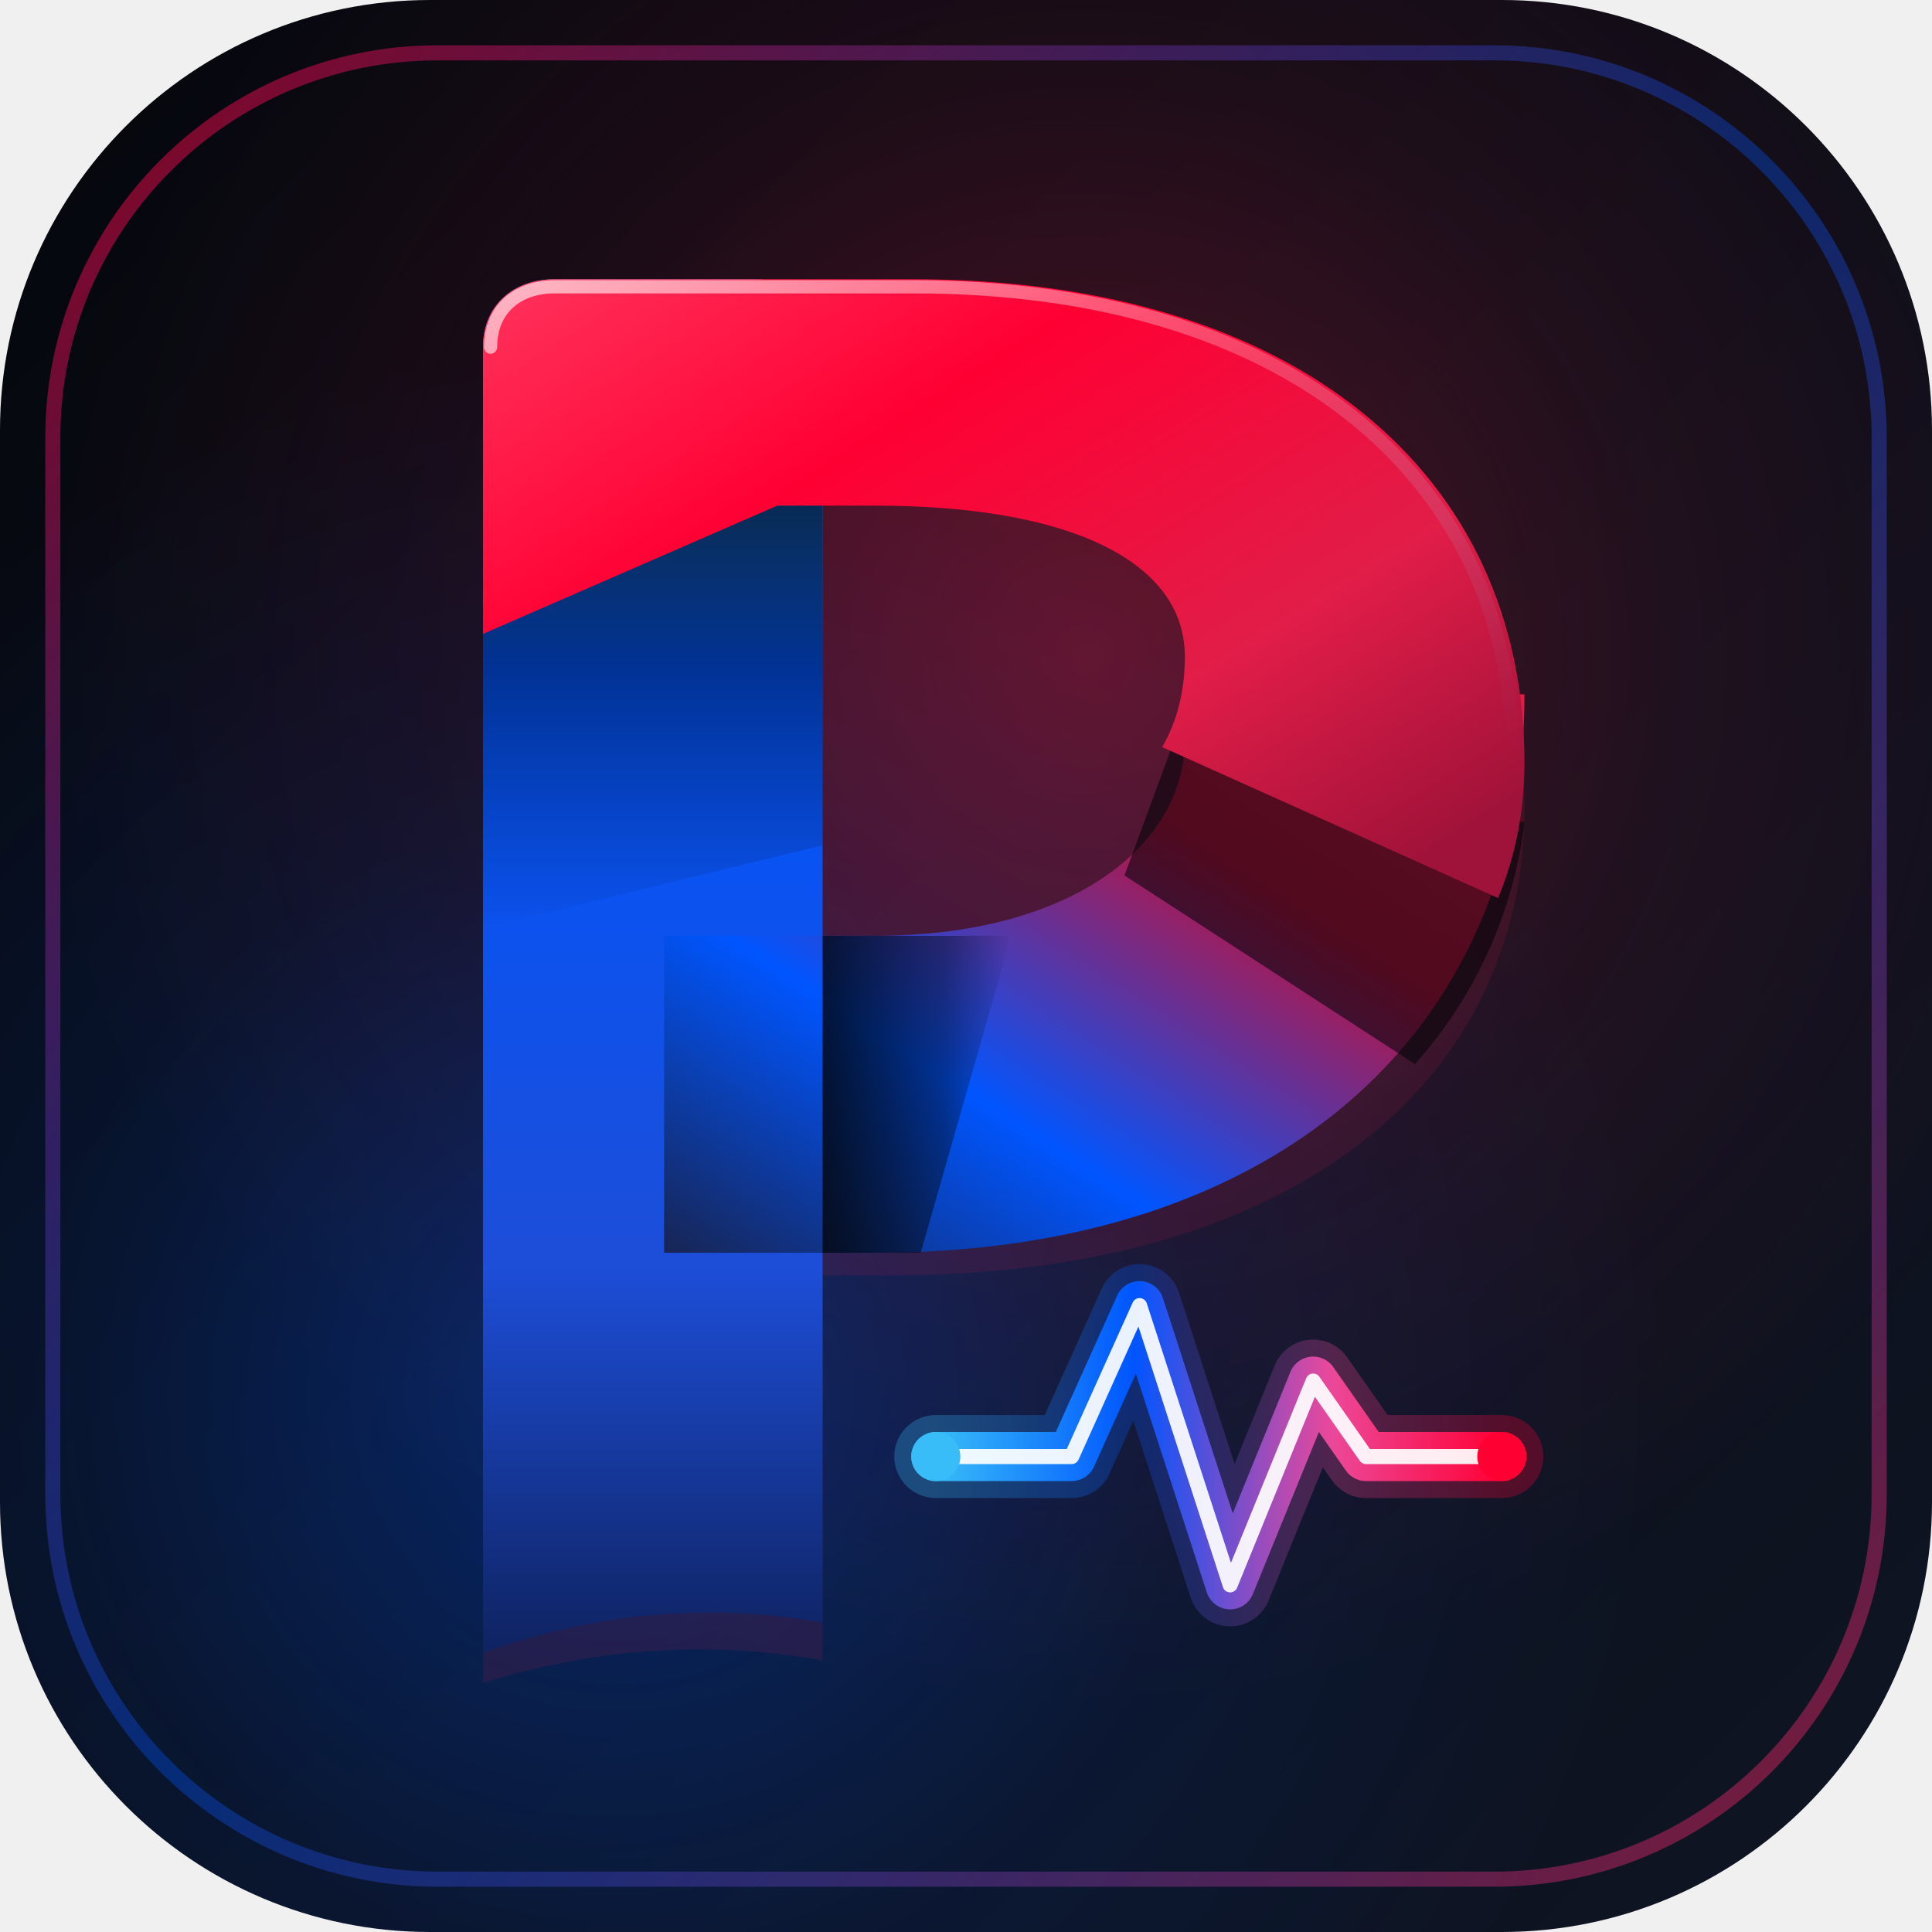
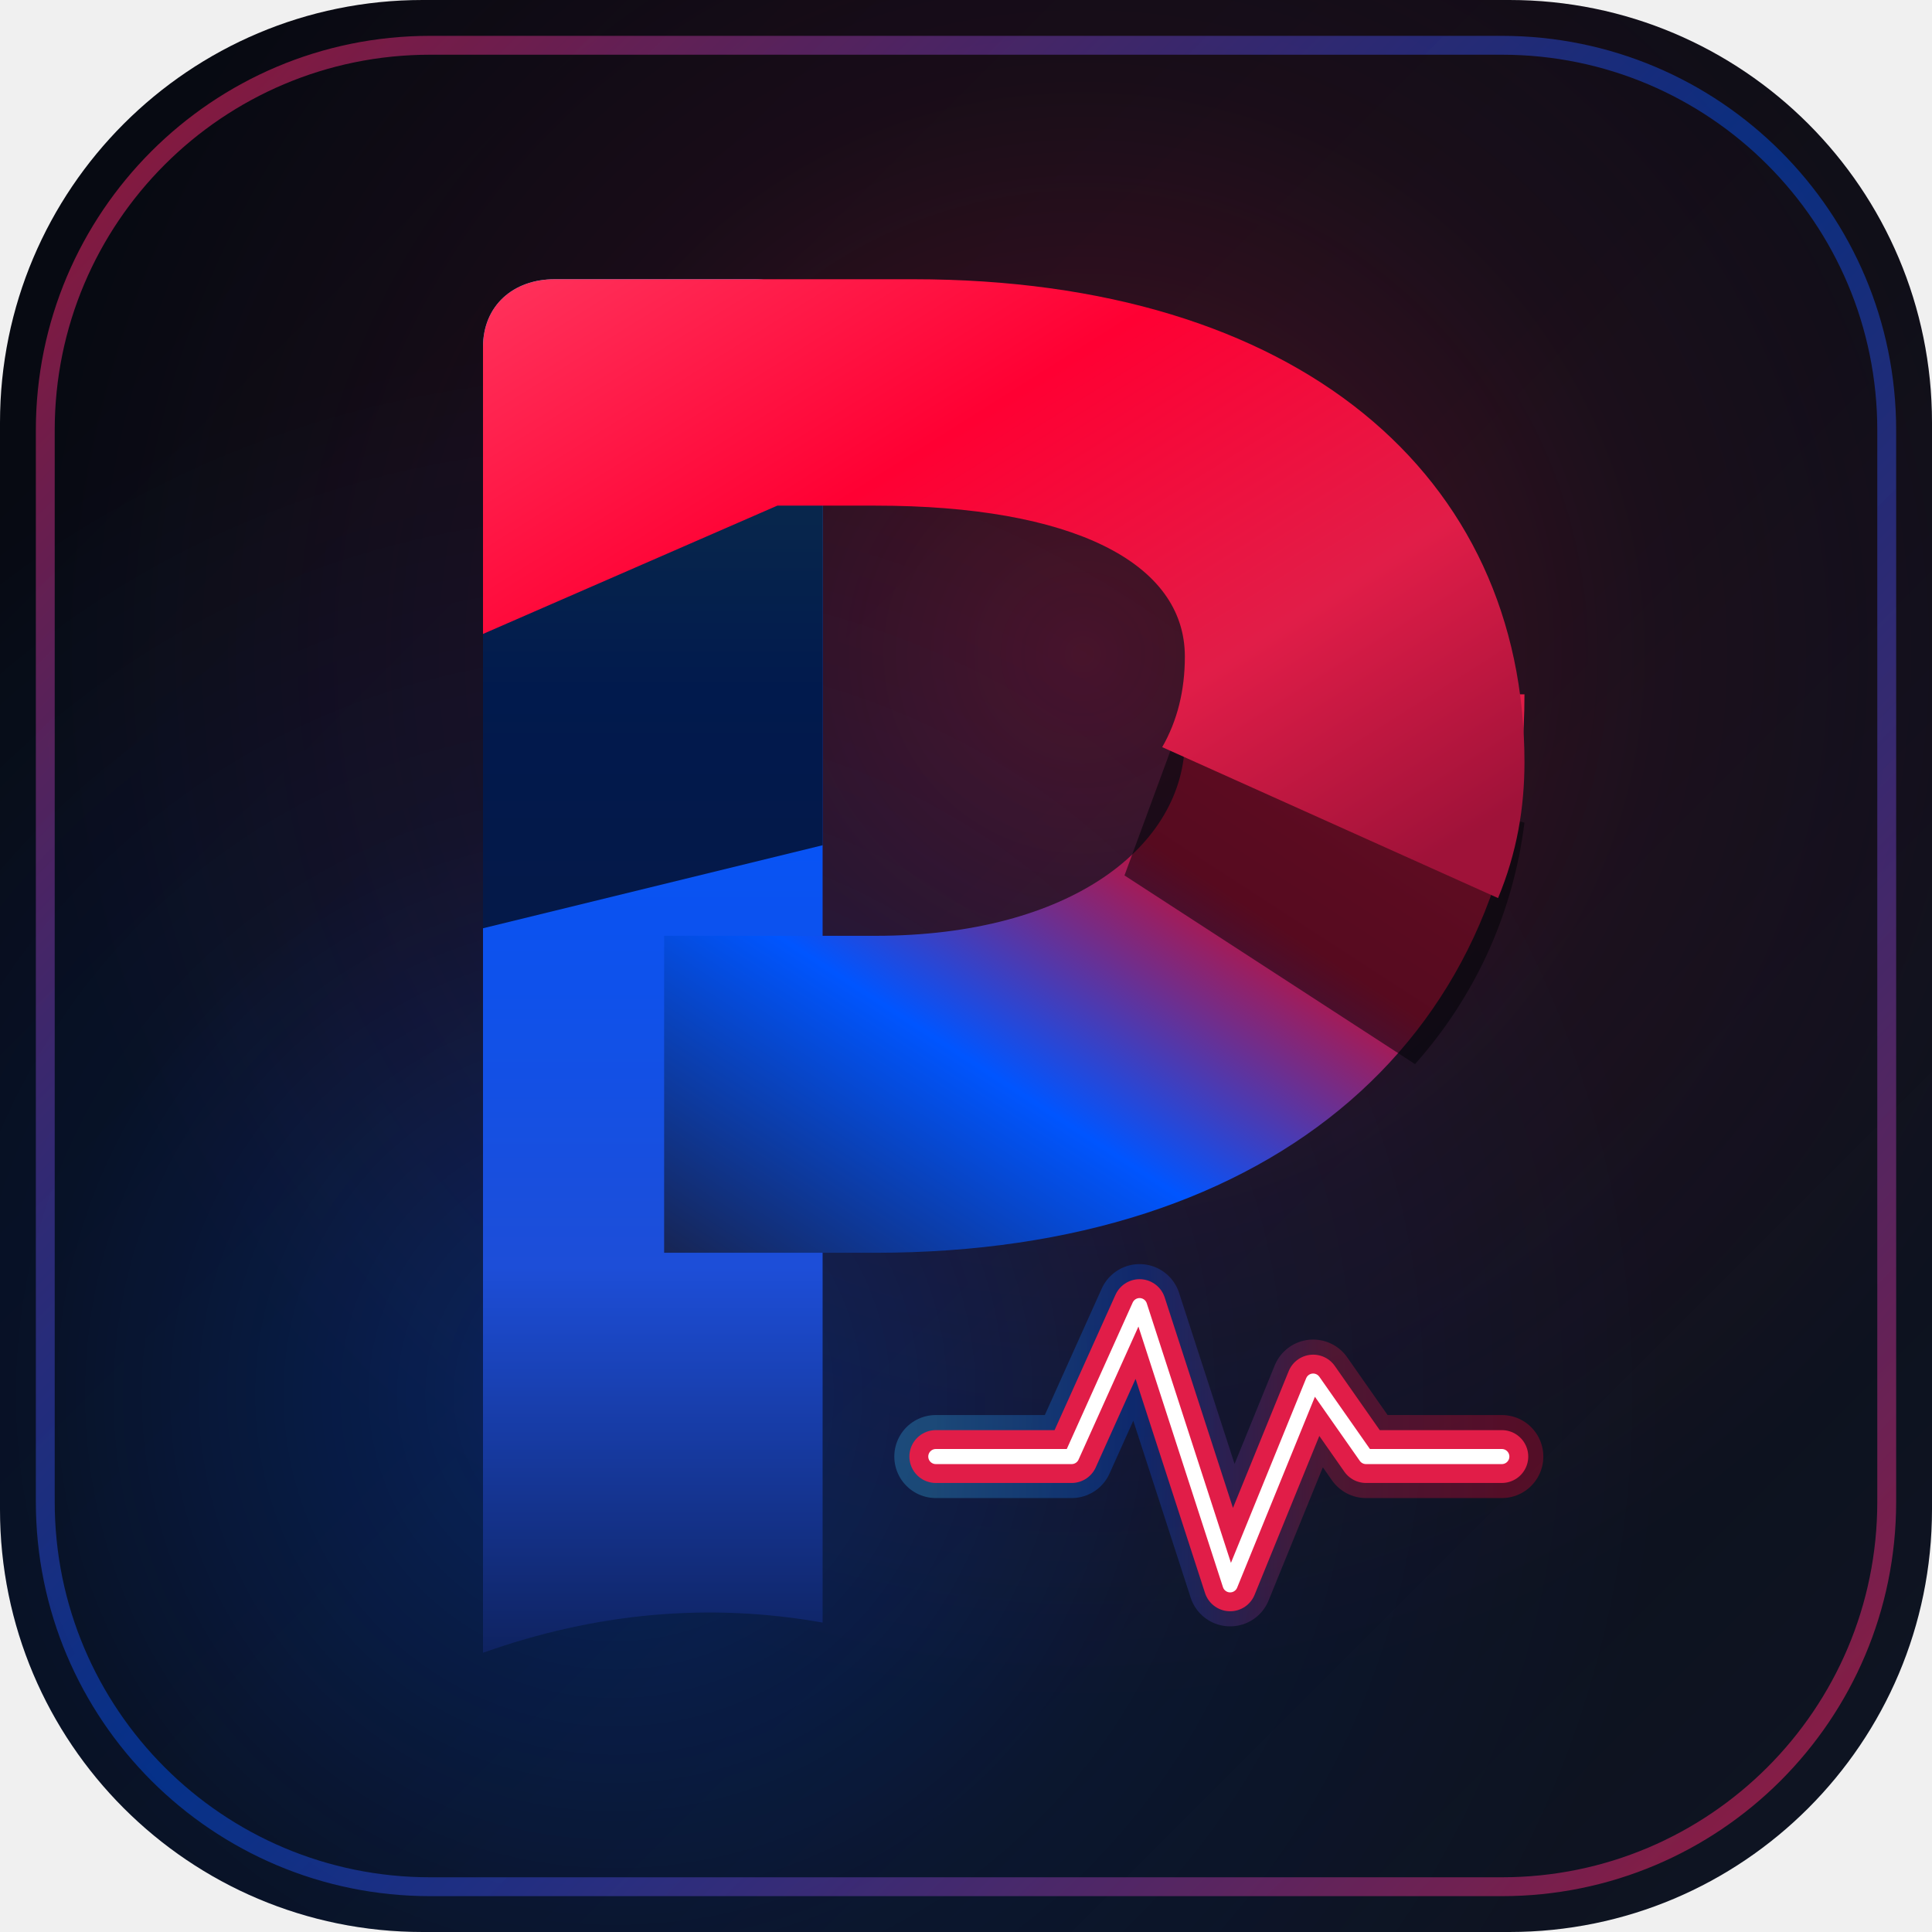
<svg xmlns="http://www.w3.org/2000/svg" viewBox="0 0 512 512" width="512" height="512">
  <defs>
    <linearGradient id="bgGrad" x1="0%" y1="0%" x2="100%" y2="100%">
-       <stop offset="0%" stop-color="#05070d" />
-       <stop offset="50%" stop-color="#0a0e17" />
+       <stop offset="0%" stop-color="#060911" />
+       <stop offset="55%" stop-color="#0a0e17" />
      <stop offset="100%" stop-color="#0f1524" />
    </linearGradient>
    <radialGradient id="crimsonSpotlight" cx="56%" cy="34%" r="54%">
-       <stop offset="0%" stop-color="#e11d48" stop-opacity="0.34" />
-       <stop offset="55%" stop-color="#e11d48" stop-opacity="0.10" />
+       <stop offset="0%" stop-color="#e11d48" stop-opacity="0.30" />
+       <stop offset="55%" stop-color="#e11d48" stop-opacity="0.08" />
      <stop offset="100%" stop-color="#e11d48" stop-opacity="0" />
    </radialGradient>
    <radialGradient id="blueBacklight" cx="32%" cy="72%" r="54%">
-       <stop offset="0%" stop-color="#0055ff" stop-opacity="0.36" />
-       <stop offset="55%" stop-color="#0055ff" stop-opacity="0.10" />
+       <stop offset="0%" stop-color="#0055ff" stop-opacity="0.32" />
+       <stop offset="55%" stop-color="#0055ff" stop-opacity="0.08" />
      <stop offset="100%" stop-color="#0055ff" stop-opacity="0" />
    </radialGradient>
-     <linearGradient id="stemBlueGrad" x1="0%" y1="0%" x2="0%" y2="100%">
+     <linearGradient id="bootStem" x1="0%" y1="0%" x2="0%" y2="100%">
      <stop offset="0%" stop-color="#38bdf8" />
-       <stop offset="28%" stop-color="#0055ff" />
+       <stop offset="30%" stop-color="#0055ff" />
      <stop offset="72%" stop-color="#1d4ed8" />
      <stop offset="100%" stop-color="#0f2361" />
    </linearGradient>
-     <linearGradient id="underLoopGrad" x1="100%" y1="0%" x2="0%" y2="100%">
+     <linearGradient id="bootUnder" x1="100%" y1="0%" x2="0%" y2="100%">
      <stop offset="0%" stop-color="#e11d48" />
-       <stop offset="32%" stop-color="#be123c" />
-       <stop offset="68%" stop-color="#0055ff" />
+       <stop offset="35%" stop-color="#be123c" />
+       <stop offset="65%" stop-color="#0055ff" />
      <stop offset="100%" stop-color="#172554" />
    </linearGradient>
-     <linearGradient id="heroCrimsonGrad" x1="0%" y1="0%" x2="95%" y2="90%">
+     <linearGradient id="bootHero" x1="0%" y1="0%" x2="95%" y2="90%">
      <stop offset="0%" stop-color="#ff335c" />
-       <stop offset="34%" stop-color="#ff0033" />
+       <stop offset="38%" stop-color="#ff0033" />
      <stop offset="72%" stop-color="#e11d48" />
      <stop offset="100%" stop-color="#9f1239" />
-     </linearGradient>
-     <linearGradient id="topFoldShadow" x1="0%" y1="0%" x2="0%" y2="100%">
-       <stop offset="0%" stop-color="#020409" stop-opacity="0.82" />
-       <stop offset="55%" stop-color="#020409" stop-opacity="0.38" />
-       <stop offset="100%" stop-color="#020409" stop-opacity="0" />
-     </linearGradient>
-     <linearGradient id="waistFoldShadow" x1="0%" y1="50%" x2="100%" y2="50%">
-       <stop offset="0%" stop-color="#020409" stop-opacity="0.80" />
-       <stop offset="65%" stop-color="#020409" stop-opacity="0.42" />
-       <stop offset="100%" stop-color="#020409" stop-opacity="0" />
-     </linearGradient>
-     <linearGradient id="edgeHighlight" x1="0%" y1="0%" x2="100%" y2="100%">
-       <stop offset="0%" stop-color="#ffffff" stop-opacity="0.65" />
-       <stop offset="45%" stop-color="#ffe4e6" stop-opacity="0.25" />
-       <stop offset="100%" stop-color="#38bdf8" stop-opacity="0" />
    </linearGradient>
    <linearGradient id="pulseWaveGrad" x1="0%" y1="50%" x2="100%" y2="50%">
      <stop offset="0%" stop-color="#38bdf8" />
      <stop offset="35%" stop-color="#0055ff" />
-       <stop offset="70%" stop-color="#ec4899" />
+       <stop offset="70%" stop-color="#e11d48" />
      <stop offset="100%" stop-color="#ff0033" />
    </linearGradient>
    <linearGradient id="rimGrad" x1="0%" y1="0%" x2="100%" y2="100%">
-       <stop offset="0%" stop-color="#ff0033" stop-opacity="0.55" />
-       <stop offset="50%" stop-color="#0055ff" stop-opacity="0.35" />
-       <stop offset="100%" stop-color="#e11d48" stop-opacity="0.55" />
+       <stop offset="0%" stop-color="#e11d48" stop-opacity="0.65" />
+       <stop offset="50%" stop-color="#0055ff" stop-opacity="0.45" />
+       <stop offset="100%" stop-color="#e11d48" stop-opacity="0.65" />
    </linearGradient>
  </defs>
-   <rect width="512" height="512" rx="114" fill="url(#bgGrad)" />
-   <rect width="512" height="512" rx="114" fill="url(#crimsonSpotlight)" />
-   <rect width="512" height="512" rx="114" fill="url(#blueBacklight)" />
-   <rect x="14" y="14" width="484" height="484" rx="102" fill="none" stroke="url(#rimGrad)" stroke-width="4" />
+   <rect width="512" height="512" rx="112" fill="url(#bgGrad)" />
+   <rect width="512" height="512" rx="112" fill="url(#crimsonSpotlight)" />
+   <rect width="512" height="512" rx="112" fill="url(#blueBacklight)" />
+   <rect x="12" y="12" width="488" height="488" rx="102" fill="none" stroke="url(#rimGrad)" stroke-width="5" />
  <g transform="translate(0, 0)">
-     <path d="M 128 84 H 254 C 348 84, 404 134, 404 206 C 404 278, 344 330, 236 330 H 218 V 432 Q 173 424, 128 438 Z" fill="#e11d48" fill-opacity="0.12" transform="translate(0, 8)" />
-     <path d="M 128 92 C 128 81, 136 74, 147 74 H 200 C 210 74, 218 81, 218 92 V 430 Q 173 422, 128 438 Z" fill="url(#stemBlueGrad)" />
-     <path d="M 314 184 H 404 C 404 274, 338 332, 232 332 H 176 V 248 H 232 C 284 248, 314 224, 314 196 Z" fill="url(#underLoopGrad)" />
-     <path d="M 218 248 H 268 L 244 332 H 218 Z" fill="url(#waistFoldShadow)" />
-     <path d="M 128 148 L 218 112 V 224 L 128 246 Z" fill="url(#topFoldShadow)" />
-     <path d="M 312 194 L 404 218 C 401 242, 391 264, 375 282 L 298 232 Z" fill="#020409" fill-opacity="0.58" />
-     <path d="M 128 92 C 128 81, 136 74, 147 74 H 242 C 344 74, 404 126, 404 202 C 404 214, 402 226, 397 238 L 308 198 C 312 191, 314 183, 314 174 C 314 149, 284 134, 232 134 H 206 L 128 168 Z" fill="url(#heroCrimsonGrad)" />
-     <path d="M 130 92 C 130 82, 137 76, 147 76 H 242 C 340 76, 399 125, 401 198" fill="none" stroke="url(#edgeHighlight)" stroke-width="3.5" stroke-linecap="round" />
+     <path d="M 128 92 C 128 81, 136 74, 147 74 H 200 C 210 74, 218 81, 218 92 V 430 Q 173 422, 128 438 Z" fill="url(#bootStem)" />
+     <path d="M 314 184 H 404 C 404 274, 338 332, 232 332 H 176 V 248 H 232 C 284 248, 314 224, 314 196 Z" fill="url(#bootUnder)" />
+     <path d="M 128 148 L 218 112 V 224 L 128 246 Z" fill="#020409" fill-opacity="0.72" />
+     <path d="M 312 194 L 404 218 C 401 242, 391 264, 375 282 L 298 232 Z" fill="#020409" fill-opacity="0.55" />
+     <path d="M 128 92 C 128 81, 136 74, 147 74 H 242 C 344 74, 404 126, 404 202 C 404 214, 402 226, 397 238 L 308 198 C 312 191, 314 183, 314 174 C 314 149, 284 134, 232 134 H 206 L 128 168 Z" fill="url(#bootHero)" />
    <path d="M 248 386 H 284 L 302 346 L 326 420 L 348 366 L 362 386 H 398" fill="none" stroke="url(#pulseWaveGrad)" stroke-width="22" stroke-linecap="round" stroke-linejoin="round" stroke-opacity="0.28" />
-     <path d="M 248 386 H 284 L 302 346 L 326 420 L 348 366 L 362 386 H 398" fill="none" stroke="url(#pulseWaveGrad)" stroke-width="13" stroke-linecap="round" stroke-linejoin="round" />
-     <path d="M 248 386 H 284 L 302 346 L 326 420 L 348 366 L 362 386 H 398" fill="none" stroke="#ffffff" stroke-width="4" stroke-linecap="round" stroke-linejoin="round" stroke-opacity="0.92" />
-     <circle cx="248" cy="386" r="6.5" fill="#38bdf8" />
-     <circle cx="398" cy="386" r="6.5" fill="#ff0033" />
+     <path d="M 248 386 H 284 L 302 346 L 326 420 L 348 366 L 362 386 H 398" fill="none" stroke="#e11d48" stroke-width="14" stroke-linecap="round" stroke-linejoin="round" />
+     <path d="M 248 386 H 284 L 302 346 L 326 420 L 348 366 L 362 386 H 398" fill="none" stroke="#ffffff" stroke-width="4" stroke-linecap="round" stroke-linejoin="round" />
  </g>
</svg>
